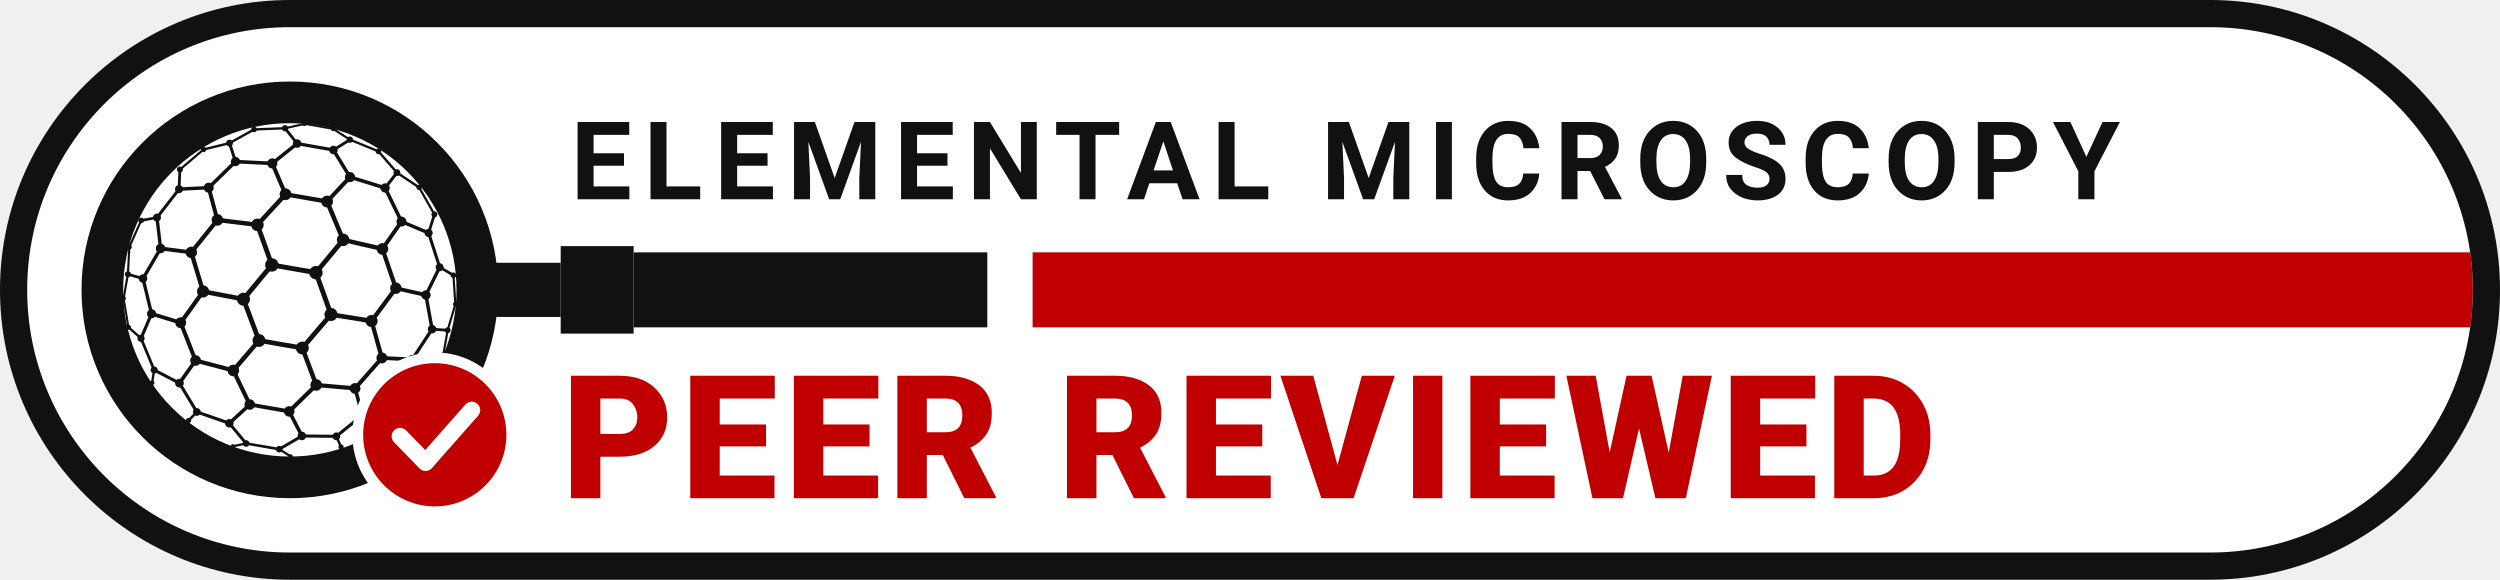
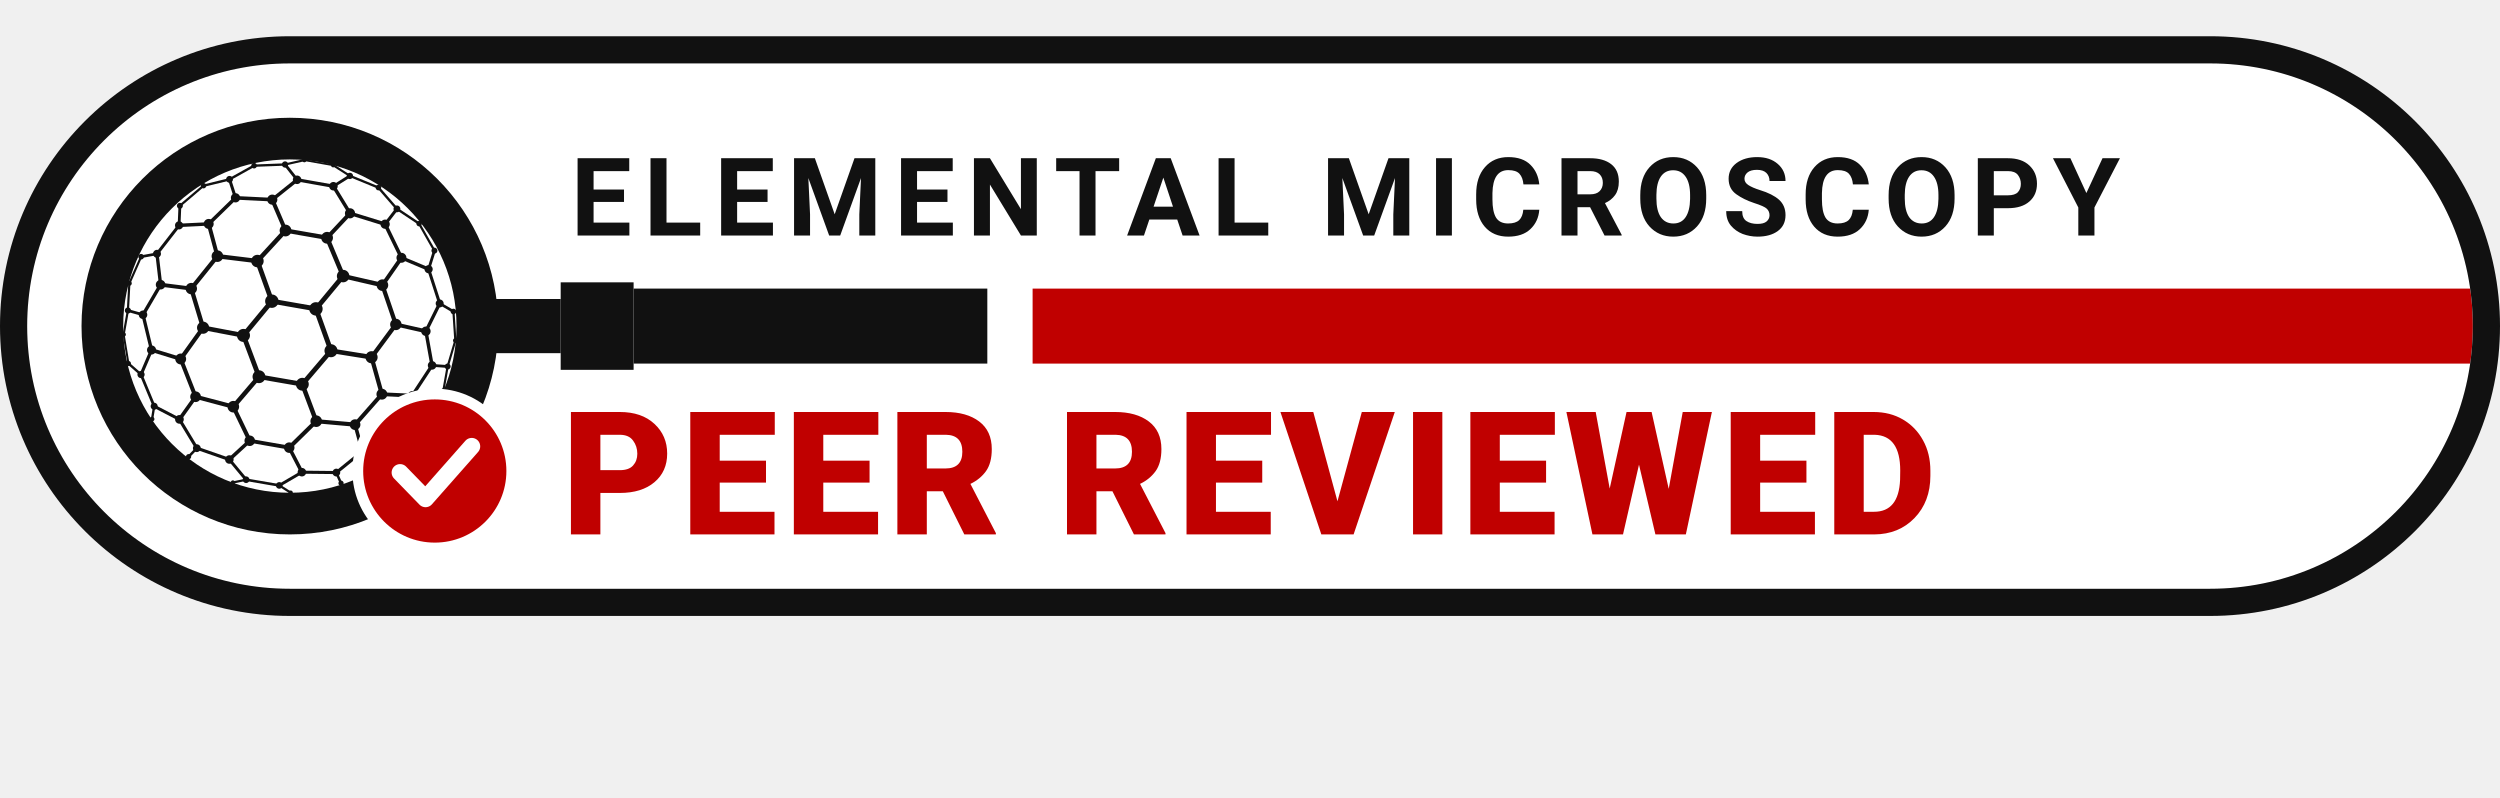
- <svg xmlns="http://www.w3.org/2000/svg" width="276" height="64" viewBox="0 0 276 64" role="img" aria-label="Peer reviewed article, Elemental Microscopy">
+ <svg xmlns="http://www.w3.org/2000/svg" width="276" height="88" viewBox="0 0 276 88" role="img" aria-label="Peer reviewed article, Elemental Microscopy">
  <defs>
    <clipPath id="inside">
      <rect x="3" y="3" width="270" height="58" rx="29.0" />
    </clipPath>
  </defs>
-   <rect x="3" y="3" width="270" height="58" rx="29.0" fill="#FFFFFF" />
-   <g clip-path="url(#inside)">
-     <line x1="114.00" y1="32.0" x2="276" y2="32.0" stroke="#C00000" stroke-width="8.28" />
+   <g transform="translate(0,4)">
+     <rect x="3" y="3" width="270" height="58" rx="29.0" fill="#FFFFFF" />
+     <g clip-path="url(#inside)">
+       <line x1="114.00" y1="32.0" x2="276" y2="32.0" stroke="#C00000" stroke-width="8.28" />
+     </g>
+     <line x1="52.70" y1="32.0" x2="61.90" y2="32.0" stroke="#111111" stroke-width="5.98" />
+     <line x1="61.90" y1="32.0" x2="69.95" y2="32.0" stroke="#111111" stroke-width="9.66" />
+     <line x1="69.95" y1="32.0" x2="109.00" y2="32.0" stroke="#111111" stroke-width="8.28" />
+     <circle cx="32.00" cy="32.00" r="18.40" fill="#FFFFFF" />
+     <line x1="14.18" y1="36.13" x2="13.65" y2="32.93" stroke="#111111" stroke-width="0.22" stroke-linecap="round" />
+     <line x1="14.18" y1="36.13" x2="15.57" y2="37.35" stroke="#111111" stroke-width="0.27" stroke-linecap="round" />
+     <line x1="14.12" y1="30.28" x2="14.28" y2="27.28" stroke="#111111" stroke-width="0.24" stroke-linecap="round" />
+     <line x1="14.12" y1="30.28" x2="13.65" y2="32.93" stroke="#111111" stroke-width="0.24" stroke-linecap="round" />
+     <line x1="14.12" y1="30.28" x2="15.79" y2="30.75" stroke="#111111" stroke-width="0.31" stroke-linecap="round" />
+     <line x1="15.58" y1="24.34" x2="14.28" y2="27.28" stroke="#111111" stroke-width="0.24" stroke-linecap="round" />
+     <line x1="15.58" y1="24.34" x2="17.33" y2="24.02" stroke="#111111" stroke-width="0.30" stroke-linecap="round" />
+     <line x1="17.02" y1="40.85" x2="15.57" y2="37.35" stroke="#111111" stroke-width="0.31" stroke-linecap="round" />
+     <line x1="17.02" y1="40.85" x2="16.79" y2="42.27" stroke="#111111" stroke-width="0.26" stroke-linecap="round" />
+     <line x1="17.02" y1="40.85" x2="19.81" y2="42.30" stroke="#111111" stroke-width="0.34" stroke-linecap="round" />
+     <line x1="16.73" y1="34.64" x2="15.79" y2="30.75" stroke="#111111" stroke-width="0.37" stroke-linecap="round" />
+     <line x1="16.73" y1="34.64" x2="15.57" y2="37.35" stroke="#111111" stroke-width="0.35" stroke-linecap="round" />
+     <line x1="16.73" y1="34.64" x2="19.95" y2="35.63" stroke="#111111" stroke-width="0.42" stroke-linecap="round" />
+     <line x1="17.73" y1="27.43" x2="17.33" y2="24.02" stroke="#111111" stroke-width="0.37" stroke-linecap="round" />
+     <line x1="17.73" y1="27.43" x2="15.79" y2="30.75" stroke="#111111" stroke-width="0.38" stroke-linecap="round" />
+     <line x1="17.73" y1="27.43" x2="21.12" y2="27.86" stroke="#111111" stroke-width="0.43" stroke-linecap="round" />
+     <line x1="19.77" y1="20.88" x2="19.86" y2="18.72" stroke="#111111" stroke-width="0.31" stroke-linecap="round" />
+     <line x1="19.77" y1="20.88" x2="17.33" y2="24.02" stroke="#111111" stroke-width="0.34" stroke-linecap="round" />
+     <line x1="19.77" y1="20.88" x2="23.04" y2="20.72" stroke="#111111" stroke-width="0.38" stroke-linecap="round" />
+     <line x1="22.47" y1="16.50" x2="19.86" y2="18.72" stroke="#111111" stroke-width="0.25" stroke-linecap="round" />
+     <line x1="22.47" y1="16.50" x2="25.34" y2="15.80" stroke="#111111" stroke-width="0.27" stroke-linecap="round" />
+     <line x1="21.73" y1="45.48" x2="19.81" y2="42.30" stroke="#111111" stroke-width="0.35" stroke-linecap="round" />
+     <line x1="21.73" y1="45.48" x2="20.82" y2="46.42" stroke="#111111" stroke-width="0.28" stroke-linecap="round" />
+     <line x1="21.73" y1="45.48" x2="25.32" y2="46.73" stroke="#111111" stroke-width="0.35" stroke-linecap="round" />
+     <line x1="21.59" y1="39.80" x2="19.95" y2="35.63" stroke="#111111" stroke-width="0.45" stroke-linecap="round" />
+     <line x1="21.59" y1="39.80" x2="19.81" y2="42.30" stroke="#111111" stroke-width="0.41" stroke-linecap="round" />
+     <line x1="21.59" y1="39.80" x2="25.76" y2="40.90" stroke="#111111" stroke-width="0.46" stroke-linecap="round" />
+     <line x1="22.42" y1="32.18" x2="21.12" y2="27.86" stroke="#111111" stroke-width="0.48" stroke-linecap="round" />
+     <line x1="22.42" y1="32.18" x2="19.95" y2="35.63" stroke="#111111" stroke-width="0.47" stroke-linecap="round" />
+     <line x1="22.42" y1="32.18" x2="26.88" y2="33.03" stroke="#111111" stroke-width="0.51" stroke-linecap="round" />
+     <line x1="24.00" y1="24.28" x2="23.04" y2="20.72" stroke="#111111" stroke-width="0.44" stroke-linecap="round" />
+     <line x1="24.00" y1="24.28" x2="21.12" y2="27.86" stroke="#111111" stroke-width="0.47" stroke-linecap="round" />
+     <line x1="24.00" y1="24.28" x2="28.42" y2="24.82" stroke="#111111" stroke-width="0.49" stroke-linecap="round" />
+     <line x1="26.00" y1="17.84" x2="25.34" y2="15.80" stroke="#111111" stroke-width="0.34" stroke-linecap="round" />
+     <line x1="26.00" y1="17.84" x2="23.04" y2="20.72" stroke="#111111" stroke-width="0.40" stroke-linecap="round" />
+     <line x1="26.00" y1="17.84" x2="30.06" y2="18.04" stroke="#111111" stroke-width="0.40" stroke-linecap="round" />
+     <line x1="28.05" y1="14.29" x2="25.34" y2="15.80" stroke="#111111" stroke-width="0.27" stroke-linecap="round" />
+     <line x1="28.05" y1="14.29" x2="31.47" y2="14.16" stroke="#111111" stroke-width="0.26" stroke-linecap="round" />
+     <line x1="27.17" y1="48.96" x2="25.32" y2="46.73" stroke="#111111" stroke-width="0.33" stroke-linecap="round" />
+     <line x1="27.17" y1="48.96" x2="25.71" y2="49.27" stroke="#111111" stroke-width="0.25" stroke-linecap="round" />
+     <line x1="27.17" y1="48.96" x2="30.83" y2="49.59" stroke="#111111" stroke-width="0.29" stroke-linecap="round" />
+     <line x1="27.57" y1="44.66" x2="25.76" y2="40.90" stroke="#111111" stroke-width="0.46" stroke-linecap="round" />
+     <line x1="27.57" y1="44.66" x2="25.32" y2="46.73" stroke="#111111" stroke-width="0.40" stroke-linecap="round" />
+     <line x1="27.57" y1="44.66" x2="31.93" y2="45.42" stroke="#111111" stroke-width="0.43" stroke-linecap="round" />
+     <line x1="28.59" y1="37.59" x2="26.88" y2="33.03" stroke="#111111" stroke-width="0.53" stroke-linecap="round" />
+     <line x1="28.59" y1="37.59" x2="25.76" y2="40.90" stroke="#111111" stroke-width="0.50" stroke-linecap="round" />
+     <line x1="28.59" y1="37.59" x2="33.38" y2="38.42" stroke="#111111" stroke-width="0.52" stroke-linecap="round" />
+     <line x1="30.01" y1="29.25" x2="28.42" y2="24.82" stroke="#111111" stroke-width="0.53" stroke-linecap="round" />
+     <line x1="30.01" y1="29.25" x2="26.88" y2="33.03" stroke="#111111" stroke-width="0.54" stroke-linecap="round" />
+     <line x1="30.01" y1="29.25" x2="34.88" y2="30.10" stroke="#111111" stroke-width="0.54" stroke-linecap="round" />
+     <line x1="31.52" y1="21.45" x2="30.06" y2="18.04" stroke="#111111" stroke-width="0.45" stroke-linecap="round" />
+     <line x1="31.52" y1="21.45" x2="28.42" y2="24.82" stroke="#111111" stroke-width="0.50" stroke-linecap="round" />
+     <line x1="31.52" y1="21.45" x2="36.11" y2="22.25" stroke="#111111" stroke-width="0.48" stroke-linecap="round" />
+     <line x1="32.80" y1="15.85" x2="31.47" y2="14.16" stroke="#111111" stroke-width="0.32" stroke-linecap="round" />
+     <line x1="32.80" y1="15.85" x2="30.06" y2="18.04" stroke="#111111" stroke-width="0.39" stroke-linecap="round" />
+     <line x1="32.80" y1="15.85" x2="36.81" y2="16.56" stroke="#111111" stroke-width="0.36" stroke-linecap="round" />
+     <line x1="33.60" y1="13.68" x2="31.47" y2="14.16" stroke="#111111" stroke-width="0.24" stroke-linecap="round" />
+     <line x1="33.60" y1="13.68" x2="36.78" y2="14.24" stroke="#111111" stroke-width="0.20" stroke-linecap="round" />
+     <line x1="32.09" y1="50.39" x2="30.83" y2="49.59" stroke="#111111" stroke-width="0.25" stroke-linecap="round" />
+     <line x1="33.33" y1="48.13" x2="31.93" y2="45.42" stroke="#111111" stroke-width="0.40" stroke-linecap="round" />
+     <line x1="33.33" y1="48.13" x2="30.83" y2="49.59" stroke="#111111" stroke-width="0.33" stroke-linecap="round" />
+     <line x1="33.33" y1="48.13" x2="37.13" y2="48.17" stroke="#111111" stroke-width="0.34" stroke-linecap="round" />
+     <line x1="34.91" y1="42.50" x2="33.38" y2="38.42" stroke="#111111" stroke-width="0.50" stroke-linecap="round" />
+     <line x1="34.91" y1="42.50" x2="31.93" y2="45.42" stroke="#111111" stroke-width="0.46" stroke-linecap="round" />
+     <line x1="34.91" y1="42.50" x2="39.20" y2="42.88" stroke="#111111" stroke-width="0.46" stroke-linecap="round" />
+     <line x1="36.54" y1="34.72" x2="34.88" y2="30.10" stroke="#111111" stroke-width="0.54" stroke-linecap="round" />
+     <line x1="36.54" y1="34.72" x2="33.38" y2="38.42" stroke="#111111" stroke-width="0.53" stroke-linecap="round" />
+     <line x1="36.54" y1="34.72" x2="41.02" y2="35.44" stroke="#111111" stroke-width="0.51" stroke-linecap="round" />
+     <line x1="37.88" y1="26.48" x2="36.11" y2="22.25" stroke="#111111" stroke-width="0.50" stroke-linecap="round" />
+     <line x1="37.88" y1="26.48" x2="34.88" y2="30.10" stroke="#111111" stroke-width="0.53" stroke-linecap="round" />
+     <line x1="37.88" y1="26.48" x2="42.22" y2="27.48" stroke="#111111" stroke-width="0.49" stroke-linecap="round" />
+     <line x1="38.64" y1="19.55" x2="36.81" y2="16.56" stroke="#111111" stroke-width="0.39" stroke-linecap="round" />
+     <line x1="38.64" y1="19.55" x2="36.11" y2="22.25" stroke="#111111" stroke-width="0.45" stroke-linecap="round" />
+     <line x1="38.64" y1="19.55" x2="42.52" y2="20.75" stroke="#111111" stroke-width="0.40" stroke-linecap="round" />
+     <line x1="38.63" y1="15.42" x2="36.78" y2="14.24" stroke="#111111" stroke-width="0.24" stroke-linecap="round" />
+     <line x1="38.63" y1="15.42" x2="36.81" y2="16.56" stroke="#111111" stroke-width="0.32" stroke-linecap="round" />
+     <line x1="38.63" y1="15.42" x2="41.78" y2="16.71" stroke="#111111" stroke-width="0.26" stroke-linecap="round" />
+     <line x1="37.65" y1="49.35" x2="37.13" y2="48.17" stroke="#111111" stroke-width="0.28" stroke-linecap="round" />
+     <line x1="40.01" y1="45.83" x2="39.20" y2="42.88" stroke="#111111" stroke-width="0.40" stroke-linecap="round" />
+     <line x1="40.01" y1="45.83" x2="37.13" y2="48.17" stroke="#111111" stroke-width="0.35" stroke-linecap="round" />
+     <line x1="40.01" y1="45.83" x2="43.12" y2="45.42" stroke="#111111" stroke-width="0.34" stroke-linecap="round" />
+     <line x1="42.16" y1="39.52" x2="41.02" y2="35.44" stroke="#111111" stroke-width="0.47" stroke-linecap="round" />
+     <line x1="42.16" y1="39.52" x2="39.20" y2="42.88" stroke="#111111" stroke-width="0.45" stroke-linecap="round" />
+     <line x1="42.16" y1="39.52" x2="45.51" y2="39.68" stroke="#111111" stroke-width="0.42" stroke-linecap="round" />
+     <line x1="43.70" y1="31.82" x2="42.22" y2="27.48" stroke="#111111" stroke-width="0.47" stroke-linecap="round" />
+     <line x1="43.70" y1="31.82" x2="41.02" y2="35.44" stroke="#111111" stroke-width="0.48" stroke-linecap="round" />
+     <line x1="43.70" y1="31.82" x2="47.02" y2="32.57" stroke="#111111" stroke-width="0.43" stroke-linecap="round" />
+     <line x1="44.32" y1="24.46" x2="42.52" y2="20.75" stroke="#111111" stroke-width="0.40" stroke-linecap="round" />
+     <line x1="44.32" y1="24.46" x2="42.22" y2="27.48" stroke="#111111" stroke-width="0.44" stroke-linecap="round" />
+     <line x1="44.32" y1="24.46" x2="47.32" y2="25.72" stroke="#111111" stroke-width="0.38" stroke-linecap="round" />
+     <line x1="43.82" y1="19.06" x2="41.78" y2="16.71" stroke="#111111" stroke-width="0.27" stroke-linecap="round" />
+     <line x1="43.82" y1="19.06" x2="42.52" y2="20.75" stroke="#111111" stroke-width="0.34" stroke-linecap="round" />
+     <line x1="43.82" y1="19.06" x2="46.27" y2="20.69" stroke="#111111" stroke-width="0.27" stroke-linecap="round" />
+     <line x1="42.84" y1="46.81" x2="43.12" y2="45.42" stroke="#111111" stroke-width="0.26" stroke-linecap="round" />
+     <line x1="45.67" y1="42.61" x2="45.51" y2="39.68" stroke="#111111" stroke-width="0.35" stroke-linecap="round" />
+     <line x1="45.67" y1="42.61" x2="43.12" y2="45.42" stroke="#111111" stroke-width="0.31" stroke-linecap="round" />
+     <line x1="45.67" y1="42.61" x2="47.37" y2="41.94" stroke="#111111" stroke-width="0.27" stroke-linecap="round" />
+     <line x1="47.70" y1="36.34" x2="47.02" y2="32.57" stroke="#111111" stroke-width="0.38" stroke-linecap="round" />
+     <line x1="47.70" y1="36.34" x2="45.51" y2="39.68" stroke="#111111" stroke-width="0.37" stroke-linecap="round" />
+     <line x1="47.70" y1="36.34" x2="49.42" y2="36.46" stroke="#111111" stroke-width="0.31" stroke-linecap="round" />
+     <line x1="48.54" y1="29.50" x2="47.32" y2="25.72" stroke="#111111" stroke-width="0.34" stroke-linecap="round" />
+     <line x1="48.54" y1="29.50" x2="47.02" y2="32.57" stroke="#111111" stroke-width="0.37" stroke-linecap="round" />
+     <line x1="48.54" y1="29.50" x2="50.06" y2="30.39" stroke="#111111" stroke-width="0.30" stroke-linecap="round" />
+     <line x1="47.96" y1="23.67" x2="46.27" y2="20.69" stroke="#111111" stroke-width="0.25" stroke-linecap="round" />
+     <line x1="47.96" y1="23.67" x2="47.32" y2="25.72" stroke="#111111" stroke-width="0.31" stroke-linecap="round" />
+     <line x1="48.95" y1="39.11" x2="49.42" y2="36.46" stroke="#111111" stroke-width="0.24" stroke-linecap="round" />
+     <line x1="48.95" y1="39.11" x2="47.37" y2="41.94" stroke="#111111" stroke-width="0.22" stroke-linecap="round" />
+     <line x1="50.27" y1="33.59" x2="50.06" y2="30.39" stroke="#111111" stroke-width="0.24" stroke-linecap="round" />
+     <line x1="50.27" y1="33.59" x2="49.42" y2="36.46" stroke="#111111" stroke-width="0.24" stroke-linecap="round" />
+     <circle cx="14.18" cy="36.13" r="0.28" fill="#111111" />
+     <circle cx="13.65" cy="32.93" r="0.25" fill="#111111" />
+     <circle cx="14.12" cy="30.28" r="0.34" fill="#111111" />
+     <circle cx="14.28" cy="27.28" r="0.27" fill="#111111" />
+     <circle cx="15.58" cy="24.34" r="0.31" fill="#111111" />
+     <circle cx="16.79" cy="42.27" r="0.26" fill="#111111" />
+     <circle cx="17.02" cy="40.85" r="0.39" fill="#111111" />
+     <circle cx="15.57" cy="37.35" r="0.40" fill="#111111" />
+     <circle cx="16.73" cy="34.64" r="0.50" fill="#111111" />
+     <circle cx="15.79" cy="30.75" r="0.47" fill="#111111" />
+     <circle cx="17.73" cy="27.43" r="0.53" fill="#111111" />
+     <circle cx="17.33" cy="24.02" r="0.44" fill="#111111" />
+     <circle cx="19.77" cy="20.88" r="0.45" fill="#111111" />
+     <circle cx="19.86" cy="18.72" r="0.33" fill="#111111" />
+     <circle cx="22.47" cy="16.50" r="0.30" fill="#111111" />
+     <circle cx="20.82" cy="46.42" r="0.29" fill="#111111" />
+     <circle cx="21.73" cy="45.48" r="0.43" fill="#111111" />
+     <circle cx="19.81" cy="42.30" r="0.48" fill="#111111" />
+     <circle cx="21.59" cy="39.80" r="0.59" fill="#111111" />
+     <circle cx="19.95" cy="35.63" r="0.60" fill="#111111" />
+     <circle cx="22.42" cy="32.18" r="0.67" fill="#111111" />
+     <circle cx="21.12" cy="27.86" r="0.63" fill="#111111" />
+     <circle cx="24.00" cy="24.28" r="0.64" fill="#111111" />
+     <circle cx="23.04" cy="20.72" r="0.55" fill="#111111" />
+     <circle cx="26.00" cy="17.84" r="0.51" fill="#111111" />
+     <circle cx="25.34" cy="15.80" r="0.38" fill="#111111" />
+     <circle cx="28.05" cy="14.29" r="0.31" fill="#111111" />
+     <circle cx="25.71" cy="49.27" r="0.24" fill="#111111" />
+     <circle cx="27.17" cy="48.96" r="0.37" fill="#111111" />
+     <circle cx="25.32" cy="46.73" r="0.47" fill="#111111" />
+     <circle cx="27.57" cy="44.66" r="0.58" fill="#111111" />
+     <circle cx="25.76" cy="40.90" r="0.64" fill="#111111" />
+     <circle cx="28.59" cy="37.59" r="0.71" fill="#111111" />
+     <circle cx="26.88" cy="33.03" r="0.72" fill="#111111" />
+     <circle cx="30.01" cy="29.25" r="0.74" fill="#111111" />
+     <circle cx="28.42" cy="24.82" r="0.69" fill="#111111" />
+     <circle cx="31.52" cy="21.45" r="0.65" fill="#111111" />
+     <circle cx="30.06" cy="18.04" r="0.56" fill="#111111" />
+     <circle cx="32.80" cy="15.85" r="0.47" fill="#111111" />
+     <circle cx="31.47" cy="14.16" r="0.35" fill="#111111" />
+     <circle cx="33.60" cy="13.68" r="0.24" fill="#111111" />
+     <circle cx="32.09" cy="50.39" r="0.24" fill="#111111" />
+     <circle cx="30.83" cy="49.59" r="0.37" fill="#111111" />
+     <circle cx="33.33" cy="48.13" r="0.47" fill="#111111" />
+     <circle cx="31.93" cy="45.42" r="0.58" fill="#111111" />
+     <circle cx="34.91" cy="42.50" r="0.64" fill="#111111" />
+     <circle cx="33.38" cy="38.42" r="0.71" fill="#111111" />
+     <circle cx="36.54" cy="34.72" r="0.72" fill="#111111" />
+     <circle cx="34.88" cy="30.10" r="0.74" fill="#111111" />
+     <circle cx="37.88" cy="26.48" r="0.69" fill="#111111" />
+     <circle cx="36.11" cy="22.25" r="0.65" fill="#111111" />
+     <circle cx="38.64" cy="19.55" r="0.56" fill="#111111" />
+     <circle cx="36.81" cy="16.56" r="0.47" fill="#111111" />
+     <circle cx="38.63" cy="15.42" r="0.35" fill="#111111" />
+     <circle cx="36.78" cy="14.24" r="0.24" fill="#111111" />
+     <circle cx="37.65" cy="49.35" r="0.29" fill="#111111" />
+     <circle cx="37.13" cy="48.17" r="0.43" fill="#111111" />
+     <circle cx="40.01" cy="45.83" r="0.48" fill="#111111" />
+     <circle cx="39.20" cy="42.88" r="0.59" fill="#111111" />
+     <circle cx="42.16" cy="39.52" r="0.60" fill="#111111" />
+     <circle cx="41.02" cy="35.44" r="0.67" fill="#111111" />
+     <circle cx="43.70" cy="31.82" r="0.63" fill="#111111" />
+     <circle cx="42.22" cy="27.48" r="0.64" fill="#111111" />
+     <circle cx="44.32" cy="24.46" r="0.55" fill="#111111" />
+     <circle cx="42.52" cy="20.75" r="0.51" fill="#111111" />
+     <circle cx="43.82" cy="19.06" r="0.38" fill="#111111" />
+     <circle cx="41.78" cy="16.71" r="0.31" fill="#111111" />
+     <circle cx="42.84" cy="46.81" r="0.26" fill="#111111" />
+     <circle cx="43.12" cy="45.42" r="0.39" fill="#111111" />
+     <circle cx="45.67" cy="42.61" r="0.40" fill="#111111" />
+     <circle cx="45.51" cy="39.68" r="0.50" fill="#111111" />
+     <circle cx="47.70" cy="36.34" r="0.47" fill="#111111" />
+     <circle cx="47.02" cy="32.57" r="0.52" fill="#111111" />
+     <circle cx="48.54" cy="29.50" r="0.44" fill="#111111" />
+     <circle cx="47.32" cy="25.72" r="0.45" fill="#111111" />
+     <circle cx="47.96" cy="23.67" r="0.33" fill="#111111" />
+     <circle cx="46.27" cy="20.69" r="0.30" fill="#111111" />
+     <circle cx="47.37" cy="41.94" r="0.28" fill="#111111" />
+     <circle cx="48.95" cy="39.11" r="0.25" fill="#111111" />
+     <circle cx="49.42" cy="36.46" r="0.33" fill="#111111" />
+     <circle cx="50.27" cy="33.59" r="0.26" fill="#111111" />
+     <circle cx="50.06" cy="30.39" r="0.31" fill="#111111" />
+     <circle cx="32.00" cy="32.00" r="20.70" fill="none" stroke="#111111" stroke-width="4.60" />
+     <circle cx="48.00" cy="48.00" r="8.50" fill="#C00000" stroke="#FFFFFF" stroke-width="1.19" />
+     <path d="M 44.17 48.17 L 46.98 51.06 L 52.08 45.28" fill="none" stroke="#FFFFFF" stroke-width="1.87" stroke-linecap="round" stroke-linejoin="round" />
+     <text x="63.00" y="22" font-family="Roboto, 'Helvetica Neue', Arial, sans-serif" font-weight="700" font-size="12" letter-spacing="1.3" fill="#111111">ELEMENTAL MICROSCOPY</text>
+     <text x="62.00" y="55" font-family="Roboto, 'Helvetica Neue', Arial, sans-serif" font-weight="900" font-size="19" letter-spacing="0.8" fill="#C00000">PEER REVIEWED</text>
+     <rect x="1.5" y="1.5" width="273" height="61" rx="30.5" fill="none" stroke="#111111" stroke-width="3" />
  </g>
-   <line x1="52.70" y1="32.0" x2="61.90" y2="32.0" stroke="#111111" stroke-width="5.98" />
-   <line x1="61.90" y1="32.0" x2="69.95" y2="32.0" stroke="#111111" stroke-width="9.66" />
-   <line x1="69.95" y1="32.0" x2="109.00" y2="32.0" stroke="#111111" stroke-width="8.28" />
-   <circle cx="32.00" cy="32.00" r="18.40" fill="#FFFFFF" />
-   <line x1="14.18" y1="36.13" x2="13.65" y2="32.93" stroke="#111111" stroke-width="0.22" stroke-linecap="round" />
-   <line x1="14.18" y1="36.13" x2="15.57" y2="37.35" stroke="#111111" stroke-width="0.27" stroke-linecap="round" />
-   <line x1="14.12" y1="30.28" x2="14.28" y2="27.28" stroke="#111111" stroke-width="0.24" stroke-linecap="round" />
-   <line x1="14.12" y1="30.28" x2="13.65" y2="32.93" stroke="#111111" stroke-width="0.24" stroke-linecap="round" />
-   <line x1="14.12" y1="30.28" x2="15.79" y2="30.75" stroke="#111111" stroke-width="0.31" stroke-linecap="round" />
-   <line x1="15.58" y1="24.34" x2="14.28" y2="27.28" stroke="#111111" stroke-width="0.24" stroke-linecap="round" />
-   <line x1="15.58" y1="24.34" x2="17.33" y2="24.02" stroke="#111111" stroke-width="0.30" stroke-linecap="round" />
-   <line x1="17.02" y1="40.85" x2="15.57" y2="37.35" stroke="#111111" stroke-width="0.31" stroke-linecap="round" />
-   <line x1="17.02" y1="40.85" x2="16.79" y2="42.27" stroke="#111111" stroke-width="0.26" stroke-linecap="round" />
-   <line x1="17.02" y1="40.85" x2="19.81" y2="42.30" stroke="#111111" stroke-width="0.34" stroke-linecap="round" />
-   <line x1="16.73" y1="34.64" x2="15.79" y2="30.75" stroke="#111111" stroke-width="0.37" stroke-linecap="round" />
-   <line x1="16.73" y1="34.64" x2="15.57" y2="37.35" stroke="#111111" stroke-width="0.35" stroke-linecap="round" />
-   <line x1="16.73" y1="34.64" x2="19.95" y2="35.63" stroke="#111111" stroke-width="0.42" stroke-linecap="round" />
-   <line x1="17.73" y1="27.43" x2="17.33" y2="24.02" stroke="#111111" stroke-width="0.37" stroke-linecap="round" />
-   <line x1="17.73" y1="27.43" x2="15.79" y2="30.75" stroke="#111111" stroke-width="0.38" stroke-linecap="round" />
-   <line x1="17.73" y1="27.43" x2="21.12" y2="27.86" stroke="#111111" stroke-width="0.43" stroke-linecap="round" />
-   <line x1="19.77" y1="20.88" x2="19.86" y2="18.72" stroke="#111111" stroke-width="0.31" stroke-linecap="round" />
-   <line x1="19.77" y1="20.88" x2="17.33" y2="24.02" stroke="#111111" stroke-width="0.34" stroke-linecap="round" />
-   <line x1="19.77" y1="20.88" x2="23.04" y2="20.72" stroke="#111111" stroke-width="0.38" stroke-linecap="round" />
-   <line x1="22.47" y1="16.50" x2="19.86" y2="18.72" stroke="#111111" stroke-width="0.25" stroke-linecap="round" />
-   <line x1="22.47" y1="16.50" x2="25.34" y2="15.80" stroke="#111111" stroke-width="0.27" stroke-linecap="round" />
-   <line x1="21.73" y1="45.48" x2="19.81" y2="42.30" stroke="#111111" stroke-width="0.35" stroke-linecap="round" />
-   <line x1="21.73" y1="45.48" x2="20.82" y2="46.42" stroke="#111111" stroke-width="0.28" stroke-linecap="round" />
-   <line x1="21.73" y1="45.48" x2="25.32" y2="46.73" stroke="#111111" stroke-width="0.35" stroke-linecap="round" />
-   <line x1="21.59" y1="39.80" x2="19.95" y2="35.63" stroke="#111111" stroke-width="0.45" stroke-linecap="round" />
-   <line x1="21.59" y1="39.80" x2="19.81" y2="42.30" stroke="#111111" stroke-width="0.41" stroke-linecap="round" />
-   <line x1="21.59" y1="39.80" x2="25.76" y2="40.90" stroke="#111111" stroke-width="0.46" stroke-linecap="round" />
-   <line x1="22.42" y1="32.18" x2="21.12" y2="27.86" stroke="#111111" stroke-width="0.48" stroke-linecap="round" />
-   <line x1="22.42" y1="32.18" x2="19.95" y2="35.63" stroke="#111111" stroke-width="0.47" stroke-linecap="round" />
-   <line x1="22.42" y1="32.18" x2="26.88" y2="33.03" stroke="#111111" stroke-width="0.51" stroke-linecap="round" />
-   <line x1="24.00" y1="24.28" x2="23.04" y2="20.72" stroke="#111111" stroke-width="0.44" stroke-linecap="round" />
-   <line x1="24.00" y1="24.28" x2="21.12" y2="27.86" stroke="#111111" stroke-width="0.47" stroke-linecap="round" />
-   <line x1="24.00" y1="24.28" x2="28.42" y2="24.82" stroke="#111111" stroke-width="0.49" stroke-linecap="round" />
-   <line x1="26.00" y1="17.84" x2="25.34" y2="15.80" stroke="#111111" stroke-width="0.34" stroke-linecap="round" />
-   <line x1="26.00" y1="17.84" x2="23.04" y2="20.72" stroke="#111111" stroke-width="0.40" stroke-linecap="round" />
-   <line x1="26.00" y1="17.84" x2="30.06" y2="18.04" stroke="#111111" stroke-width="0.40" stroke-linecap="round" />
-   <line x1="28.05" y1="14.29" x2="25.34" y2="15.80" stroke="#111111" stroke-width="0.27" stroke-linecap="round" />
-   <line x1="28.05" y1="14.29" x2="31.47" y2="14.16" stroke="#111111" stroke-width="0.26" stroke-linecap="round" />
-   <line x1="27.17" y1="48.96" x2="25.32" y2="46.73" stroke="#111111" stroke-width="0.33" stroke-linecap="round" />
-   <line x1="27.17" y1="48.96" x2="25.71" y2="49.27" stroke="#111111" stroke-width="0.25" stroke-linecap="round" />
-   <line x1="27.17" y1="48.96" x2="30.83" y2="49.59" stroke="#111111" stroke-width="0.29" stroke-linecap="round" />
-   <line x1="27.57" y1="44.66" x2="25.76" y2="40.90" stroke="#111111" stroke-width="0.46" stroke-linecap="round" />
-   <line x1="27.57" y1="44.66" x2="25.32" y2="46.73" stroke="#111111" stroke-width="0.40" stroke-linecap="round" />
-   <line x1="27.57" y1="44.66" x2="31.93" y2="45.42" stroke="#111111" stroke-width="0.43" stroke-linecap="round" />
-   <line x1="28.59" y1="37.59" x2="26.88" y2="33.03" stroke="#111111" stroke-width="0.53" stroke-linecap="round" />
-   <line x1="28.59" y1="37.59" x2="25.76" y2="40.90" stroke="#111111" stroke-width="0.50" stroke-linecap="round" />
-   <line x1="28.59" y1="37.59" x2="33.38" y2="38.42" stroke="#111111" stroke-width="0.52" stroke-linecap="round" />
-   <line x1="30.01" y1="29.25" x2="28.42" y2="24.82" stroke="#111111" stroke-width="0.53" stroke-linecap="round" />
-   <line x1="30.01" y1="29.25" x2="26.88" y2="33.03" stroke="#111111" stroke-width="0.54" stroke-linecap="round" />
-   <line x1="30.01" y1="29.25" x2="34.88" y2="30.10" stroke="#111111" stroke-width="0.54" stroke-linecap="round" />
-   <line x1="31.52" y1="21.45" x2="30.06" y2="18.04" stroke="#111111" stroke-width="0.45" stroke-linecap="round" />
-   <line x1="31.52" y1="21.45" x2="28.42" y2="24.82" stroke="#111111" stroke-width="0.50" stroke-linecap="round" />
-   <line x1="31.52" y1="21.45" x2="36.11" y2="22.25" stroke="#111111" stroke-width="0.48" stroke-linecap="round" />
-   <line x1="32.80" y1="15.85" x2="31.47" y2="14.16" stroke="#111111" stroke-width="0.32" stroke-linecap="round" />
-   <line x1="32.80" y1="15.85" x2="30.06" y2="18.04" stroke="#111111" stroke-width="0.39" stroke-linecap="round" />
-   <line x1="32.80" y1="15.85" x2="36.81" y2="16.56" stroke="#111111" stroke-width="0.36" stroke-linecap="round" />
-   <line x1="33.60" y1="13.68" x2="31.47" y2="14.16" stroke="#111111" stroke-width="0.24" stroke-linecap="round" />
-   <line x1="33.60" y1="13.68" x2="36.78" y2="14.24" stroke="#111111" stroke-width="0.20" stroke-linecap="round" />
-   <line x1="32.09" y1="50.39" x2="30.83" y2="49.59" stroke="#111111" stroke-width="0.25" stroke-linecap="round" />
-   <line x1="33.33" y1="48.13" x2="31.93" y2="45.42" stroke="#111111" stroke-width="0.40" stroke-linecap="round" />
-   <line x1="33.33" y1="48.13" x2="30.83" y2="49.59" stroke="#111111" stroke-width="0.33" stroke-linecap="round" />
-   <line x1="33.33" y1="48.13" x2="37.13" y2="48.17" stroke="#111111" stroke-width="0.34" stroke-linecap="round" />
-   <line x1="34.91" y1="42.50" x2="33.38" y2="38.42" stroke="#111111" stroke-width="0.50" stroke-linecap="round" />
-   <line x1="34.91" y1="42.50" x2="31.93" y2="45.42" stroke="#111111" stroke-width="0.46" stroke-linecap="round" />
-   <line x1="34.91" y1="42.50" x2="39.20" y2="42.88" stroke="#111111" stroke-width="0.46" stroke-linecap="round" />
-   <line x1="36.54" y1="34.72" x2="34.88" y2="30.10" stroke="#111111" stroke-width="0.54" stroke-linecap="round" />
-   <line x1="36.54" y1="34.72" x2="33.38" y2="38.42" stroke="#111111" stroke-width="0.53" stroke-linecap="round" />
-   <line x1="36.54" y1="34.72" x2="41.02" y2="35.44" stroke="#111111" stroke-width="0.51" stroke-linecap="round" />
-   <line x1="37.88" y1="26.48" x2="36.11" y2="22.25" stroke="#111111" stroke-width="0.50" stroke-linecap="round" />
-   <line x1="37.88" y1="26.48" x2="34.88" y2="30.10" stroke="#111111" stroke-width="0.53" stroke-linecap="round" />
-   <line x1="37.88" y1="26.48" x2="42.22" y2="27.48" stroke="#111111" stroke-width="0.49" stroke-linecap="round" />
-   <line x1="38.64" y1="19.55" x2="36.81" y2="16.56" stroke="#111111" stroke-width="0.39" stroke-linecap="round" />
-   <line x1="38.64" y1="19.55" x2="36.11" y2="22.25" stroke="#111111" stroke-width="0.45" stroke-linecap="round" />
-   <line x1="38.64" y1="19.55" x2="42.52" y2="20.75" stroke="#111111" stroke-width="0.40" stroke-linecap="round" />
-   <line x1="38.63" y1="15.42" x2="36.78" y2="14.24" stroke="#111111" stroke-width="0.24" stroke-linecap="round" />
-   <line x1="38.63" y1="15.42" x2="36.81" y2="16.56" stroke="#111111" stroke-width="0.32" stroke-linecap="round" />
-   <line x1="38.63" y1="15.42" x2="41.78" y2="16.71" stroke="#111111" stroke-width="0.26" stroke-linecap="round" />
-   <line x1="37.65" y1="49.35" x2="37.13" y2="48.17" stroke="#111111" stroke-width="0.28" stroke-linecap="round" />
-   <line x1="40.01" y1="45.83" x2="39.20" y2="42.88" stroke="#111111" stroke-width="0.40" stroke-linecap="round" />
-   <line x1="40.01" y1="45.83" x2="37.13" y2="48.17" stroke="#111111" stroke-width="0.35" stroke-linecap="round" />
-   <line x1="40.01" y1="45.83" x2="43.12" y2="45.42" stroke="#111111" stroke-width="0.34" stroke-linecap="round" />
-   <line x1="42.16" y1="39.52" x2="41.02" y2="35.44" stroke="#111111" stroke-width="0.47" stroke-linecap="round" />
-   <line x1="42.16" y1="39.52" x2="39.20" y2="42.88" stroke="#111111" stroke-width="0.45" stroke-linecap="round" />
-   <line x1="42.16" y1="39.52" x2="45.51" y2="39.68" stroke="#111111" stroke-width="0.42" stroke-linecap="round" />
-   <line x1="43.70" y1="31.82" x2="42.22" y2="27.48" stroke="#111111" stroke-width="0.47" stroke-linecap="round" />
-   <line x1="43.70" y1="31.82" x2="41.02" y2="35.44" stroke="#111111" stroke-width="0.48" stroke-linecap="round" />
-   <line x1="43.70" y1="31.82" x2="47.02" y2="32.57" stroke="#111111" stroke-width="0.43" stroke-linecap="round" />
-   <line x1="44.32" y1="24.46" x2="42.52" y2="20.75" stroke="#111111" stroke-width="0.40" stroke-linecap="round" />
-   <line x1="44.32" y1="24.46" x2="42.22" y2="27.48" stroke="#111111" stroke-width="0.44" stroke-linecap="round" />
-   <line x1="44.32" y1="24.46" x2="47.32" y2="25.72" stroke="#111111" stroke-width="0.38" stroke-linecap="round" />
-   <line x1="43.82" y1="19.06" x2="41.78" y2="16.71" stroke="#111111" stroke-width="0.27" stroke-linecap="round" />
-   <line x1="43.82" y1="19.06" x2="42.52" y2="20.75" stroke="#111111" stroke-width="0.34" stroke-linecap="round" />
-   <line x1="43.82" y1="19.06" x2="46.27" y2="20.69" stroke="#111111" stroke-width="0.27" stroke-linecap="round" />
-   <line x1="42.84" y1="46.81" x2="43.12" y2="45.42" stroke="#111111" stroke-width="0.26" stroke-linecap="round" />
-   <line x1="45.67" y1="42.61" x2="45.51" y2="39.68" stroke="#111111" stroke-width="0.35" stroke-linecap="round" />
-   <line x1="45.67" y1="42.61" x2="43.12" y2="45.42" stroke="#111111" stroke-width="0.31" stroke-linecap="round" />
-   <line x1="45.67" y1="42.61" x2="47.37" y2="41.94" stroke="#111111" stroke-width="0.27" stroke-linecap="round" />
-   <line x1="47.70" y1="36.34" x2="47.02" y2="32.57" stroke="#111111" stroke-width="0.38" stroke-linecap="round" />
-   <line x1="47.70" y1="36.34" x2="45.51" y2="39.68" stroke="#111111" stroke-width="0.37" stroke-linecap="round" />
-   <line x1="47.70" y1="36.34" x2="49.42" y2="36.46" stroke="#111111" stroke-width="0.31" stroke-linecap="round" />
-   <line x1="48.54" y1="29.50" x2="47.32" y2="25.72" stroke="#111111" stroke-width="0.34" stroke-linecap="round" />
-   <line x1="48.54" y1="29.50" x2="47.02" y2="32.57" stroke="#111111" stroke-width="0.37" stroke-linecap="round" />
-   <line x1="48.54" y1="29.50" x2="50.06" y2="30.39" stroke="#111111" stroke-width="0.30" stroke-linecap="round" />
-   <line x1="47.96" y1="23.67" x2="46.27" y2="20.69" stroke="#111111" stroke-width="0.25" stroke-linecap="round" />
-   <line x1="47.96" y1="23.67" x2="47.32" y2="25.72" stroke="#111111" stroke-width="0.31" stroke-linecap="round" />
-   <line x1="48.95" y1="39.11" x2="49.42" y2="36.46" stroke="#111111" stroke-width="0.24" stroke-linecap="round" />
-   <line x1="48.95" y1="39.11" x2="47.37" y2="41.94" stroke="#111111" stroke-width="0.22" stroke-linecap="round" />
-   <line x1="50.27" y1="33.59" x2="50.06" y2="30.39" stroke="#111111" stroke-width="0.24" stroke-linecap="round" />
-   <line x1="50.27" y1="33.59" x2="49.42" y2="36.46" stroke="#111111" stroke-width="0.24" stroke-linecap="round" />
-   <circle cx="14.18" cy="36.13" r="0.28" fill="#111111" />
-   <circle cx="13.65" cy="32.93" r="0.25" fill="#111111" />
-   <circle cx="14.12" cy="30.28" r="0.34" fill="#111111" />
-   <circle cx="14.28" cy="27.28" r="0.27" fill="#111111" />
-   <circle cx="15.58" cy="24.34" r="0.31" fill="#111111" />
-   <circle cx="16.79" cy="42.27" r="0.26" fill="#111111" />
-   <circle cx="17.02" cy="40.85" r="0.39" fill="#111111" />
-   <circle cx="15.57" cy="37.35" r="0.40" fill="#111111" />
-   <circle cx="16.73" cy="34.64" r="0.50" fill="#111111" />
-   <circle cx="15.79" cy="30.75" r="0.47" fill="#111111" />
-   <circle cx="17.73" cy="27.43" r="0.53" fill="#111111" />
-   <circle cx="17.33" cy="24.02" r="0.44" fill="#111111" />
-   <circle cx="19.77" cy="20.88" r="0.45" fill="#111111" />
-   <circle cx="19.86" cy="18.72" r="0.33" fill="#111111" />
-   <circle cx="22.47" cy="16.50" r="0.30" fill="#111111" />
-   <circle cx="20.82" cy="46.42" r="0.29" fill="#111111" />
-   <circle cx="21.73" cy="45.48" r="0.43" fill="#111111" />
-   <circle cx="19.81" cy="42.30" r="0.48" fill="#111111" />
-   <circle cx="21.59" cy="39.80" r="0.59" fill="#111111" />
-   <circle cx="19.95" cy="35.63" r="0.60" fill="#111111" />
-   <circle cx="22.42" cy="32.18" r="0.67" fill="#111111" />
-   <circle cx="21.12" cy="27.86" r="0.63" fill="#111111" />
-   <circle cx="24.00" cy="24.28" r="0.64" fill="#111111" />
-   <circle cx="23.04" cy="20.72" r="0.55" fill="#111111" />
-   <circle cx="26.00" cy="17.84" r="0.51" fill="#111111" />
-   <circle cx="25.34" cy="15.80" r="0.38" fill="#111111" />
-   <circle cx="28.05" cy="14.29" r="0.31" fill="#111111" />
-   <circle cx="25.71" cy="49.27" r="0.24" fill="#111111" />
-   <circle cx="27.17" cy="48.96" r="0.37" fill="#111111" />
-   <circle cx="25.32" cy="46.73" r="0.47" fill="#111111" />
-   <circle cx="27.57" cy="44.66" r="0.58" fill="#111111" />
-   <circle cx="25.76" cy="40.90" r="0.64" fill="#111111" />
-   <circle cx="28.59" cy="37.59" r="0.71" fill="#111111" />
-   <circle cx="26.88" cy="33.03" r="0.72" fill="#111111" />
-   <circle cx="30.01" cy="29.25" r="0.74" fill="#111111" />
-   <circle cx="28.42" cy="24.82" r="0.69" fill="#111111" />
-   <circle cx="31.52" cy="21.45" r="0.65" fill="#111111" />
-   <circle cx="30.06" cy="18.04" r="0.56" fill="#111111" />
-   <circle cx="32.80" cy="15.85" r="0.47" fill="#111111" />
-   <circle cx="31.47" cy="14.16" r="0.35" fill="#111111" />
-   <circle cx="33.60" cy="13.68" r="0.24" fill="#111111" />
-   <circle cx="32.09" cy="50.39" r="0.24" fill="#111111" />
-   <circle cx="30.83" cy="49.59" r="0.37" fill="#111111" />
-   <circle cx="33.33" cy="48.13" r="0.47" fill="#111111" />
-   <circle cx="31.93" cy="45.42" r="0.58" fill="#111111" />
-   <circle cx="34.91" cy="42.50" r="0.64" fill="#111111" />
-   <circle cx="33.38" cy="38.42" r="0.71" fill="#111111" />
-   <circle cx="36.54" cy="34.72" r="0.72" fill="#111111" />
-   <circle cx="34.88" cy="30.10" r="0.74" fill="#111111" />
-   <circle cx="37.88" cy="26.48" r="0.69" fill="#111111" />
-   <circle cx="36.11" cy="22.25" r="0.65" fill="#111111" />
-   <circle cx="38.64" cy="19.55" r="0.56" fill="#111111" />
-   <circle cx="36.81" cy="16.56" r="0.47" fill="#111111" />
-   <circle cx="38.63" cy="15.42" r="0.35" fill="#111111" />
-   <circle cx="36.78" cy="14.24" r="0.24" fill="#111111" />
-   <circle cx="37.65" cy="49.35" r="0.29" fill="#111111" />
-   <circle cx="37.13" cy="48.17" r="0.43" fill="#111111" />
-   <circle cx="40.01" cy="45.83" r="0.48" fill="#111111" />
-   <circle cx="39.20" cy="42.88" r="0.59" fill="#111111" />
-   <circle cx="42.16" cy="39.52" r="0.60" fill="#111111" />
-   <circle cx="41.02" cy="35.44" r="0.67" fill="#111111" />
-   <circle cx="43.70" cy="31.82" r="0.63" fill="#111111" />
-   <circle cx="42.22" cy="27.48" r="0.64" fill="#111111" />
-   <circle cx="44.32" cy="24.46" r="0.55" fill="#111111" />
-   <circle cx="42.52" cy="20.75" r="0.51" fill="#111111" />
-   <circle cx="43.82" cy="19.06" r="0.38" fill="#111111" />
-   <circle cx="41.78" cy="16.71" r="0.31" fill="#111111" />
-   <circle cx="42.84" cy="46.81" r="0.26" fill="#111111" />
-   <circle cx="43.12" cy="45.42" r="0.39" fill="#111111" />
-   <circle cx="45.67" cy="42.61" r="0.40" fill="#111111" />
-   <circle cx="45.51" cy="39.68" r="0.50" fill="#111111" />
-   <circle cx="47.70" cy="36.34" r="0.47" fill="#111111" />
-   <circle cx="47.02" cy="32.57" r="0.52" fill="#111111" />
-   <circle cx="48.54" cy="29.50" r="0.44" fill="#111111" />
-   <circle cx="47.32" cy="25.72" r="0.45" fill="#111111" />
-   <circle cx="47.96" cy="23.67" r="0.33" fill="#111111" />
-   <circle cx="46.27" cy="20.69" r="0.30" fill="#111111" />
-   <circle cx="47.37" cy="41.94" r="0.28" fill="#111111" />
-   <circle cx="48.95" cy="39.11" r="0.25" fill="#111111" />
-   <circle cx="49.42" cy="36.46" r="0.33" fill="#111111" />
-   <circle cx="50.27" cy="33.59" r="0.26" fill="#111111" />
-   <circle cx="50.06" cy="30.39" r="0.31" fill="#111111" />
-   <circle cx="32.00" cy="32.00" r="20.70" fill="none" stroke="#111111" stroke-width="4.60" />
-   <circle cx="48.00" cy="48.00" r="8.50" fill="#C00000" stroke="#FFFFFF" stroke-width="1.19" />
-   <path d="M 44.17 48.17 L 46.98 51.06 L 52.08 45.28" fill="none" stroke="#FFFFFF" stroke-width="1.87" stroke-linecap="round" stroke-linejoin="round" />
-   <text x="63.00" y="22" font-family="Roboto, 'Helvetica Neue', Arial, sans-serif" font-weight="700" font-size="12" letter-spacing="1.3" fill="#111111">ELEMENTAL MICROSCOPY</text>
-   <text x="62.00" y="55" font-family="Roboto, 'Helvetica Neue', Arial, sans-serif" font-weight="900" font-size="19" letter-spacing="0.8" fill="#C00000">PEER REVIEWED</text>
-   <rect x="1.5" y="1.5" width="273" height="61" rx="30.5" fill="none" stroke="#111111" stroke-width="3" />
</svg>
